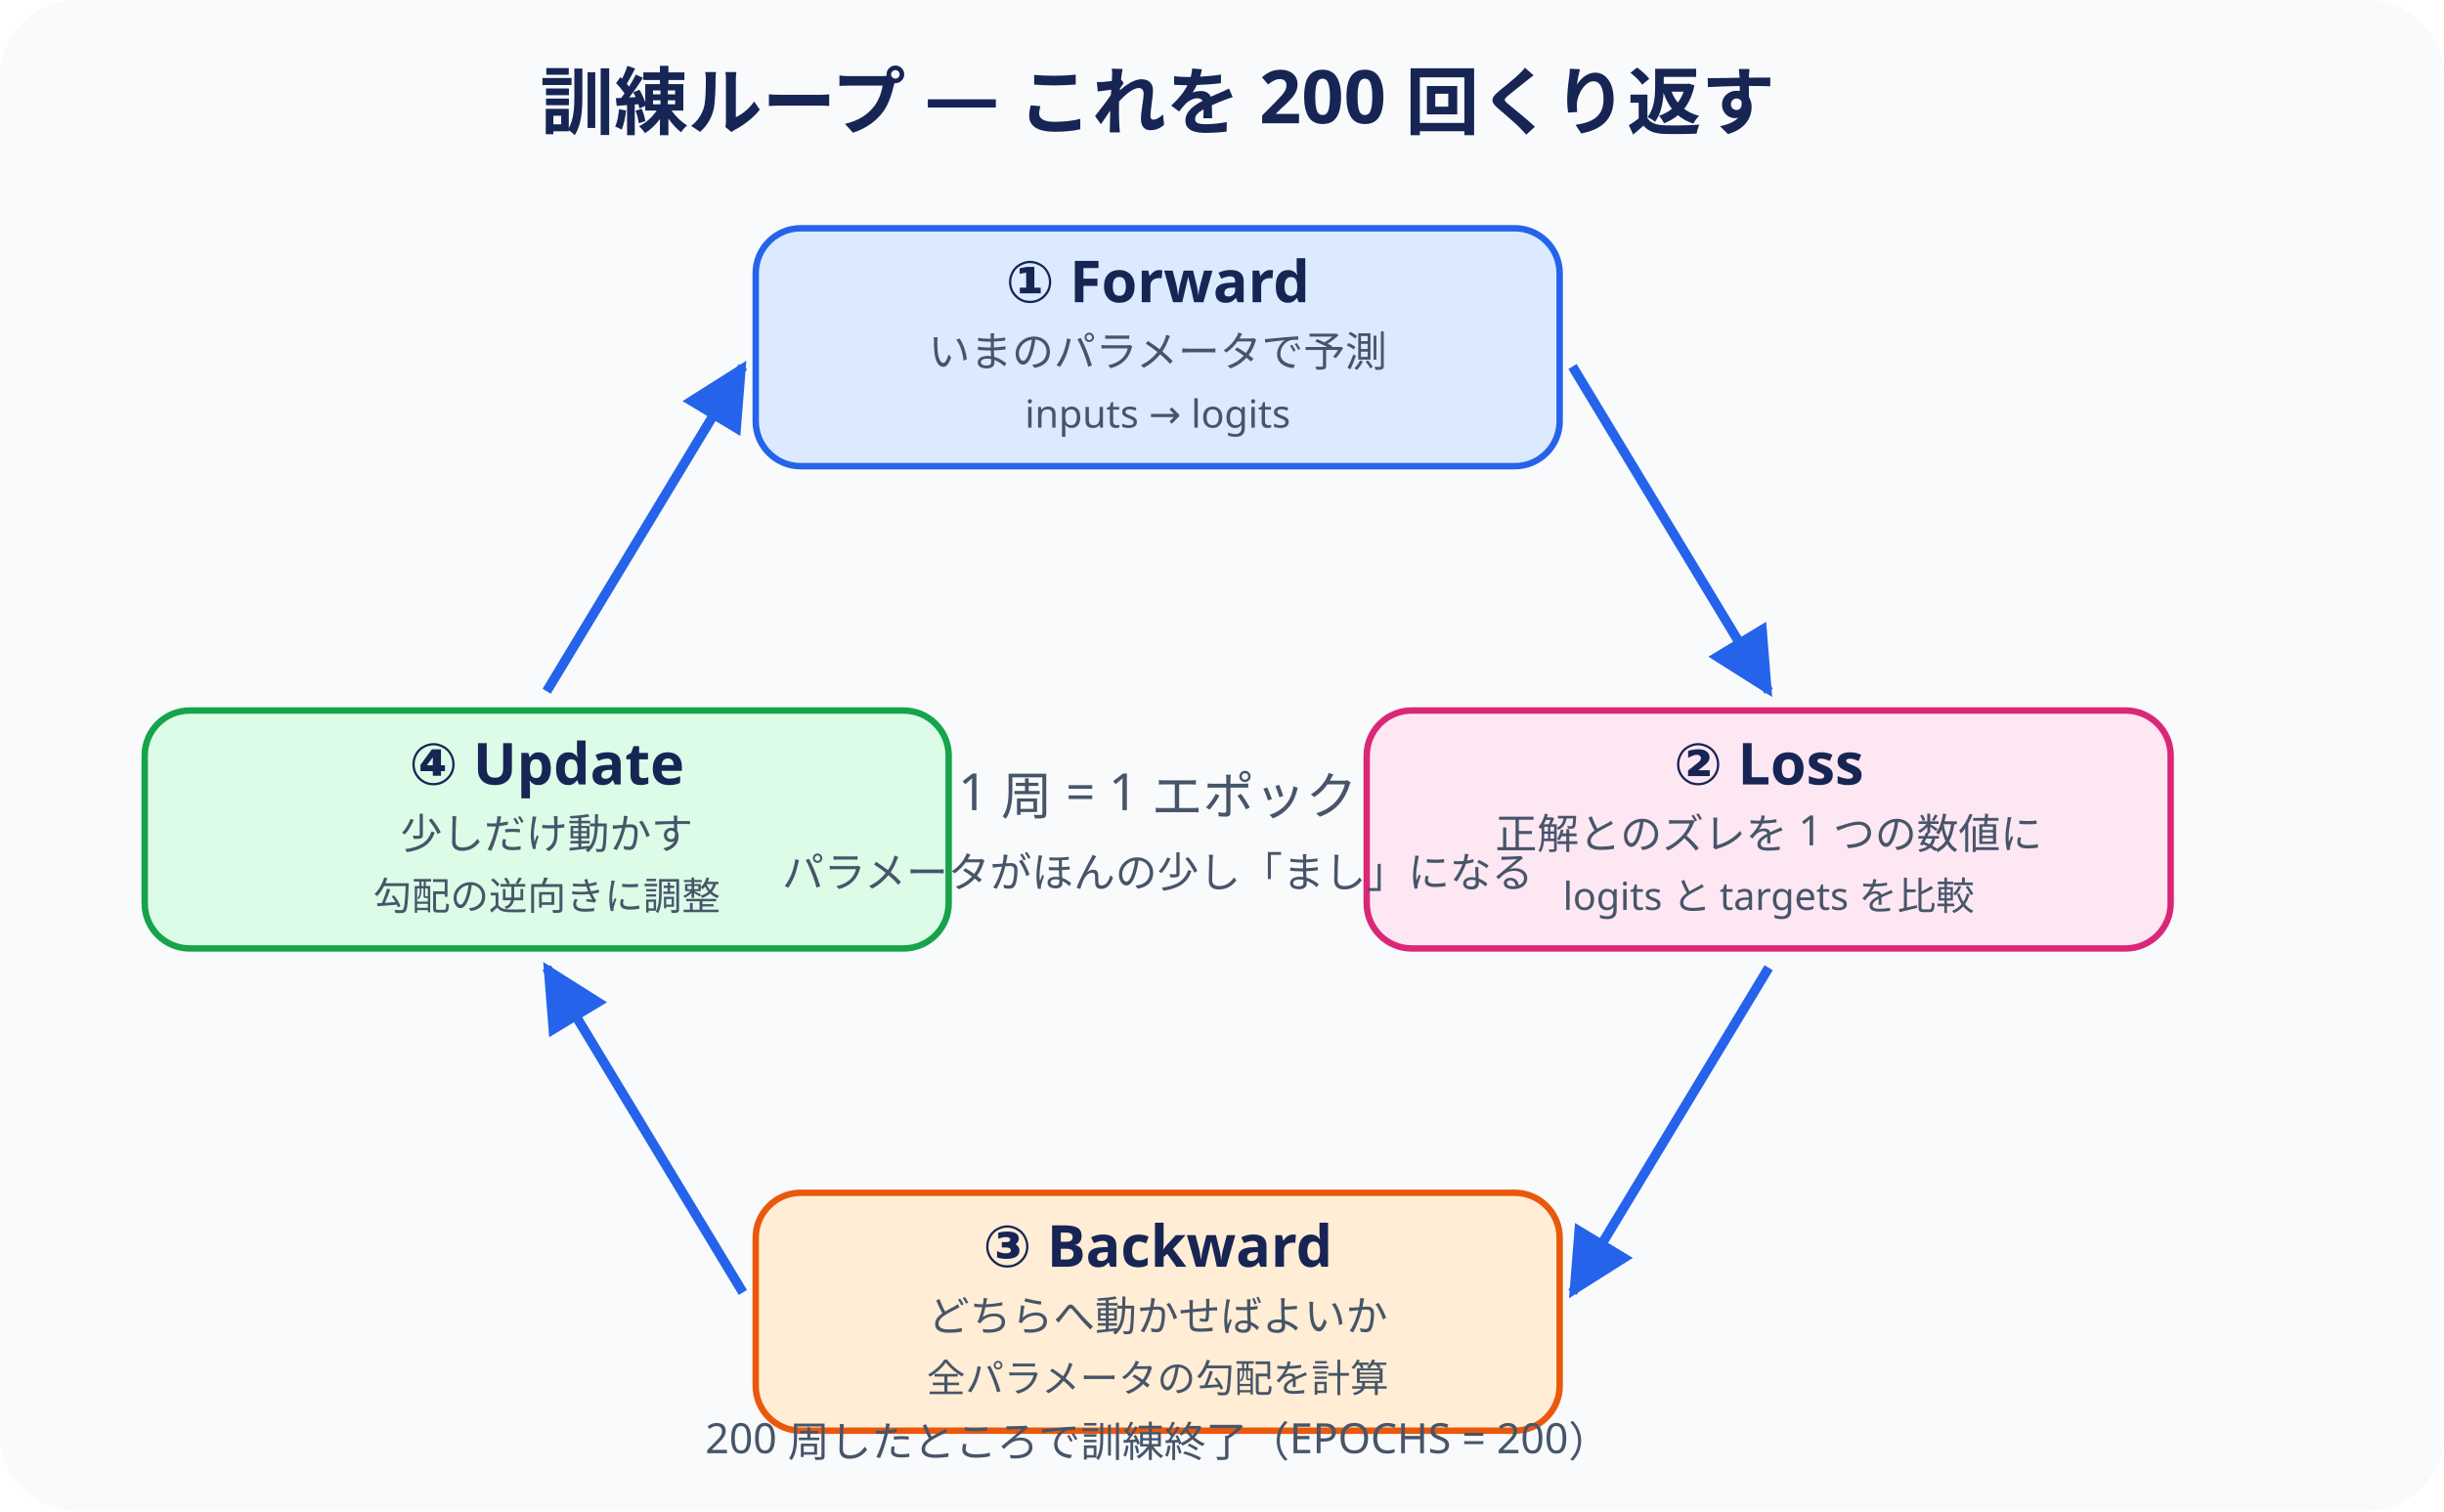
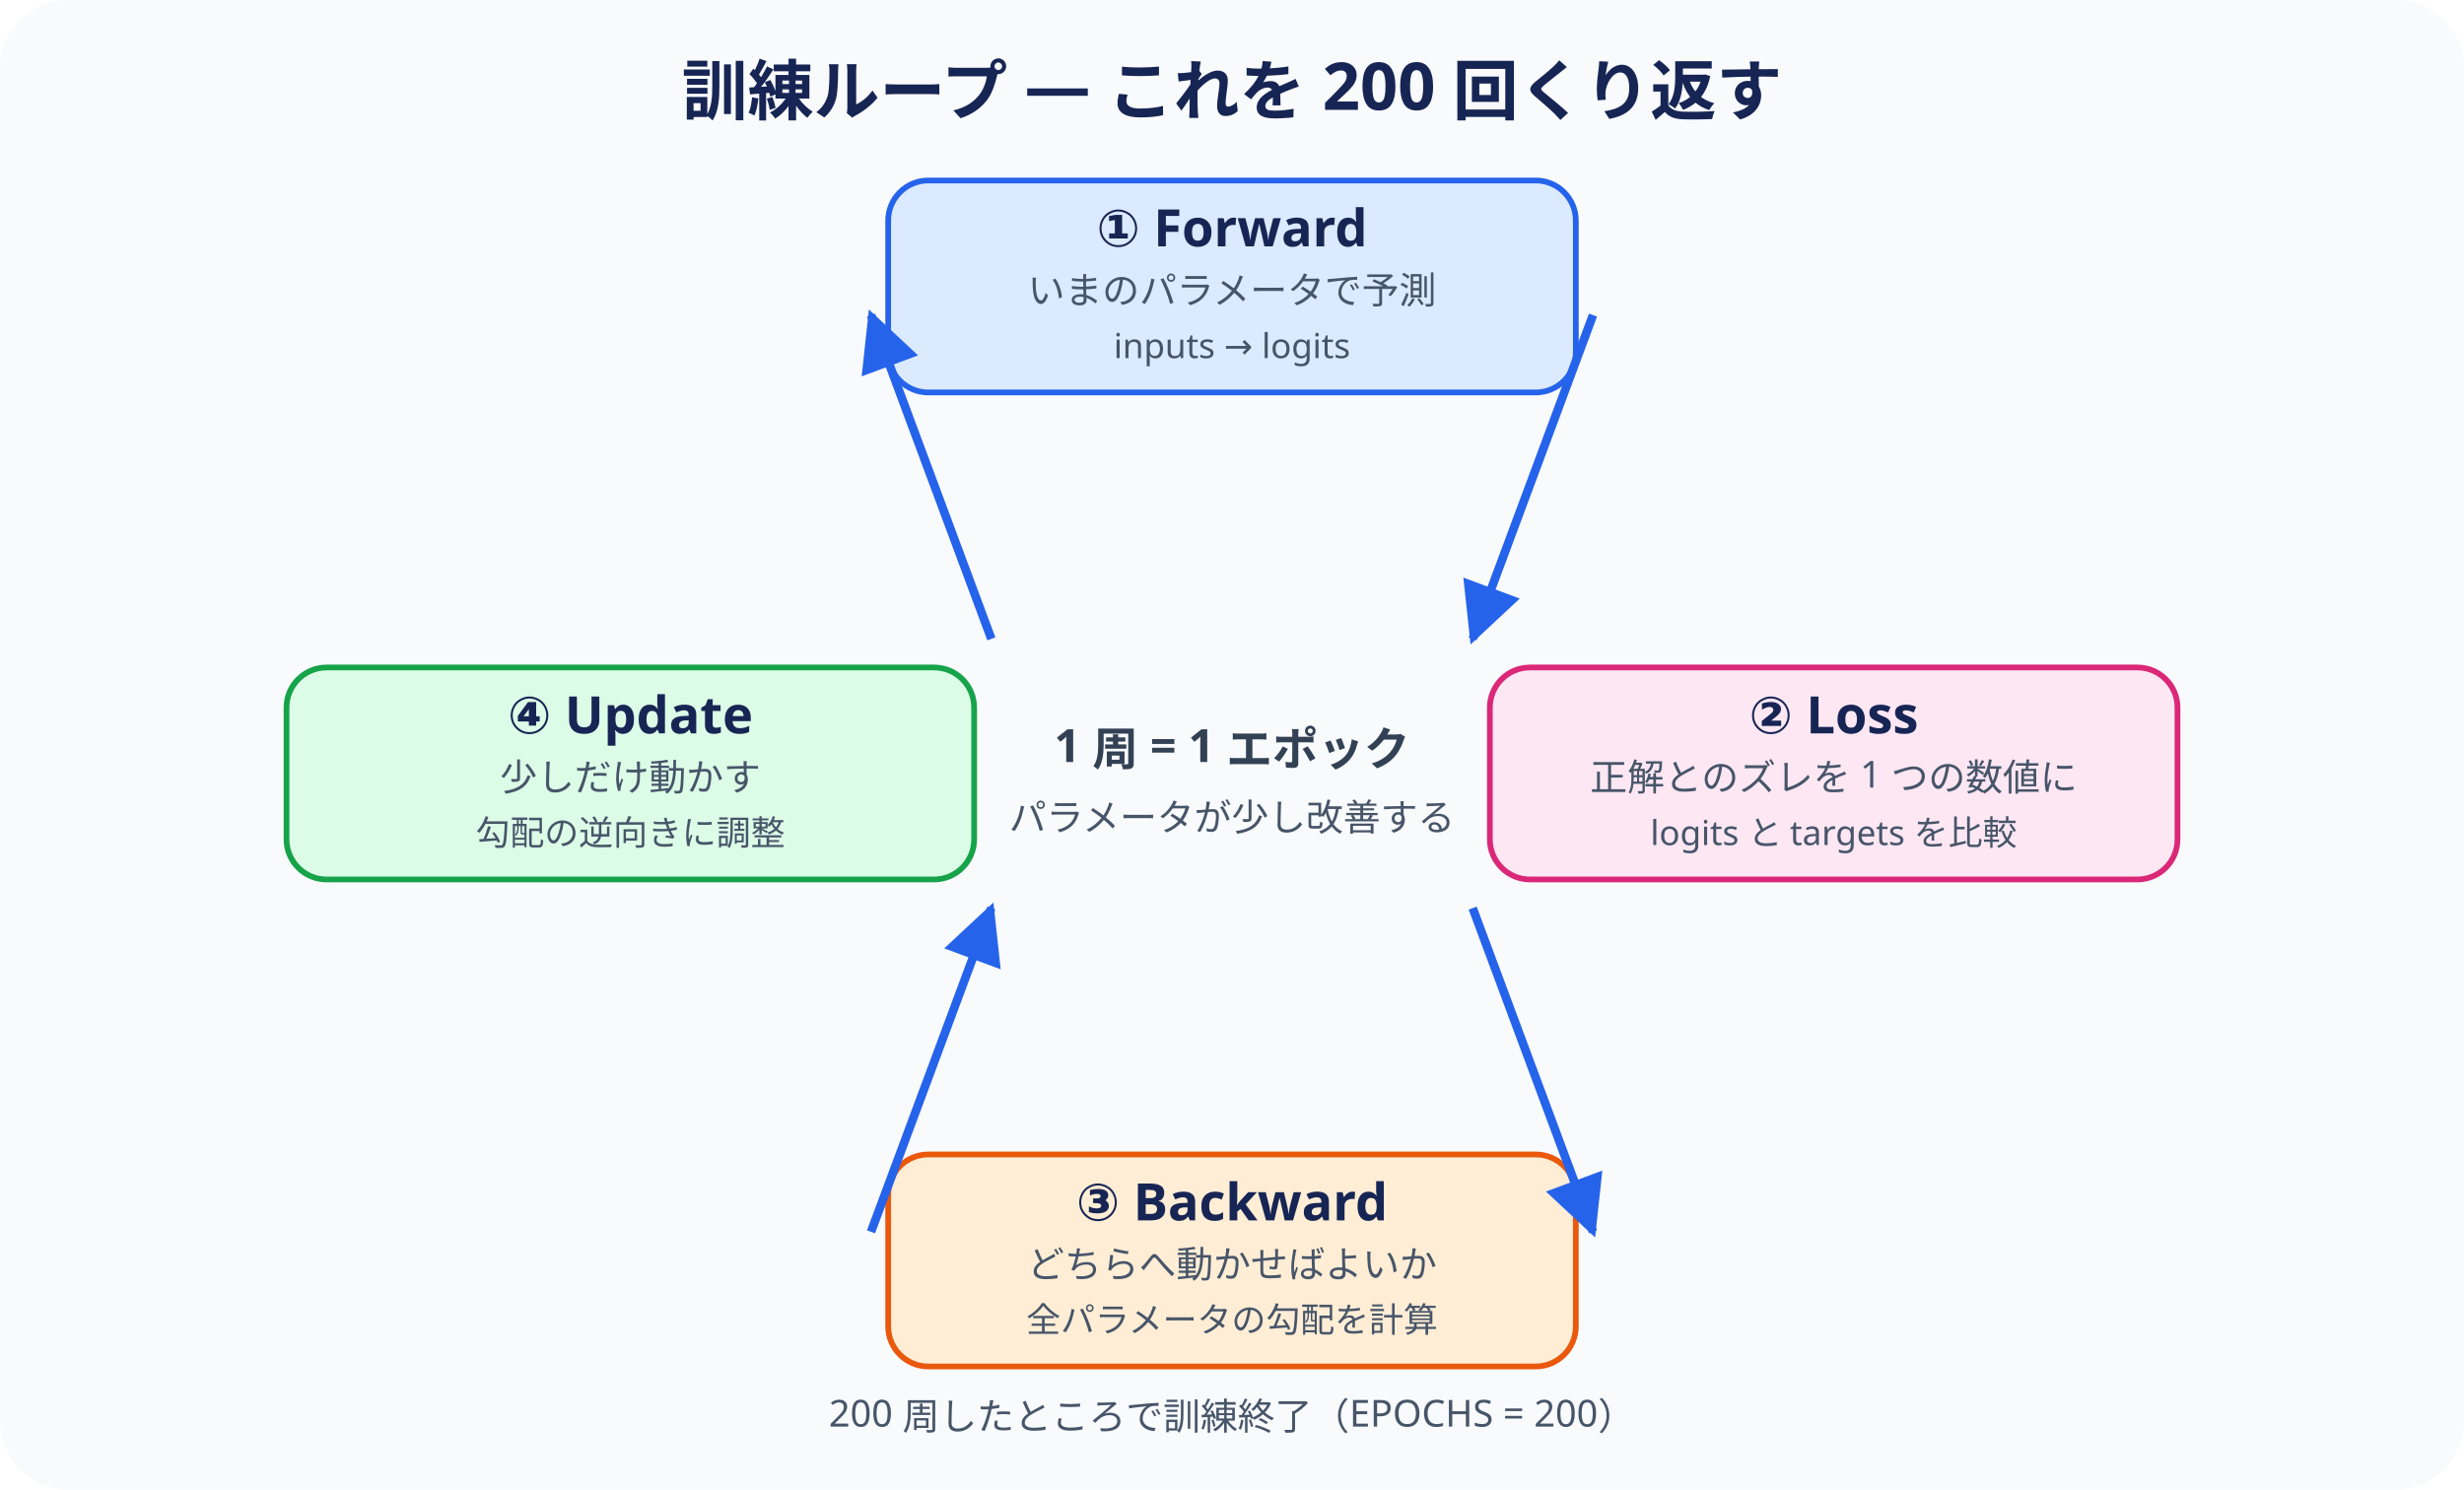
- <svg xmlns="http://www.w3.org/2000/svg" width="760" height="470" viewBox="0 0 760 470" role="img" aria-labelledby="t d">
+ <svg xmlns="http://www.w3.org/2000/svg" width="860" height="520" viewBox="0 0 860 520" role="img" aria-labelledby="t d">
  <defs>
    <marker id="a" viewBox="0 0 10 10" refX="9" refY="5" markerWidth="7" markerHeight="7" orient="auto">
      <path d="M0 0L10 5L0 10Z" fill="#2563eb" />
    </marker>
    <style>
      text{font-family:"Noto Sans JP","Hiragino Kaku Gothic ProN","Yu Gothic",sans-serif;fill:#172554;text-anchor:middle}
      .st{font-size:18px;font-weight:700}.note{font-size:13px;fill:#475569}
      .arc{fill:none;stroke:#2563eb;stroke-width:3;marker-end:url(#a)}
    </style>
  </defs>
-   <rect width="760" height="470" rx="24" fill="#f8fafc" />
-   <text x="360" y="40" font-size="23" font-weight="700">訓練ループ — これを 200 回くり返す</text>
-   <rect x="235" y="71" width="250" height="74" rx="14" fill="#dbeafe" stroke="#2563eb" stroke-width="2" />
-   <text x="360" y="94" class="st">① Forward</text>
-   <text x="360" y="114" class="note">いまのパラメータで予測</text>
-   <text x="360" y="133" class="note" style="font-size:12px">inputs → logits</text>
-   <rect x="425" y="221" width="250" height="74" rx="14" fill="#fce7f3" stroke="#db2777" stroke-width="2" />
-   <text x="550" y="244" class="st">② Loss</text>
-   <text x="550" y="264" class="note">正解とのズレを 1 つの数値に</text>
-   <text x="550" y="283" class="note" style="font-size:12px">logits と targets を比較</text>
-   <rect x="235" y="371" width="250" height="74" rx="14" fill="#ffedd5" stroke="#ea580c" stroke-width="2" />
-   <text x="360" y="394" class="st">③ Backward</text>
-   <text x="360" y="414" class="note">どちらへ動かせばよいか</text>
-   <text x="360" y="433" class="note" style="font-size:12px">全パラメータの勾配を計算</text>
-   <rect x="45" y="221" width="250" height="74" rx="14" fill="#dcfce7" stroke="#16a34a" stroke-width="2" />
-   <text x="170" y="244" class="st">④ Update</text>
-   <text x="170" y="264" class="note">少しだけ動かす</text>
-   <text x="170" y="283" class="note" style="font-size:12px">勾配の逆向きに調整</text>
-   <path d="M489 114Q519.5 164.5 550 215" class="arc" />
-   <path d="M550 301Q519.5 351.5 489 402" class="arc" />
-   <path d="M231 402Q200.5 351.5 170 301" class="arc" />
-   <path d="M170 215Q200.5 164.5 231 114" class="arc" />
-   <text x="360" y="252" style="font-size:16px;fill:#475569">1 周 = 1 エポック</text>
-   <text x="360" y="276" class="note">パラメータがほんの少し「まし」になる</text>
-   <text x="360" y="452" class="note">200 周したところで訓練終了（EPOCHS = 200）</text>
+   <rect width="860" height="520" rx="24" fill="#f8fafc" />
+   <text x="430" y="40" font-size="23" font-weight="700">訓練ループ — これを 200 回くり返す</text>
+   <rect x="310" y="63" width="240" height="74" rx="14" fill="#dbeafe" stroke="#2563eb" stroke-width="2" />
+   <text x="430" y="86" class="st">① Forward</text>
+   <text x="430" y="106" class="note">いまのパラメータで予測</text>
+   <text x="430" y="125" class="note" style="font-size:12px">inputs → logits</text>
+   <rect x="520" y="233" width="240" height="74" rx="14" fill="#fce7f3" stroke="#db2777" stroke-width="2" />
+   <text x="640" y="256" class="st">② Loss</text>
+   <text x="640" y="276" class="note">正解とのズレを 1 つの数値に</text>
+   <text x="640" y="295" class="note" style="font-size:12px">logits と targets を比較</text>
+   <rect x="310" y="403" width="240" height="74" rx="14" fill="#ffedd5" stroke="#ea580c" stroke-width="2" />
+   <text x="430" y="426" class="st">③ Backward</text>
+   <text x="430" y="446" class="note">どちらへ動かせばよいか</text>
+   <text x="430" y="465" class="note" style="font-size:12px">全パラメータの勾配を計算</text>
+   <rect x="100" y="233" width="240" height="74" rx="14" fill="#dcfce7" stroke="#16a34a" stroke-width="2" />
+   <text x="220" y="256" class="st">④ Update</text>
+   <text x="220" y="276" class="note">少しだけ動かす</text>
+   <text x="220" y="295" class="note" style="font-size:12px">勾配の逆向きに調整</text>
+   <path d="M556 110L514 223" class="arc" />
+   <path d="M514 317L556 430" class="arc" />
+   <path d="M304 430L346 317" class="arc" />
+   <path d="M346 223L304 110" class="arc" />
+   <text x="430" y="266" style="font-size:16px;fill:#334155;font-weight:700">1 周 = 1 エポック</text>
+   <text x="430" y="290" class="note">パラメータが少し改善する</text>
+   <text x="430" y="498" class="note">200 周したところで訓練終了（EPOCHS = 200）</text>
</svg>
